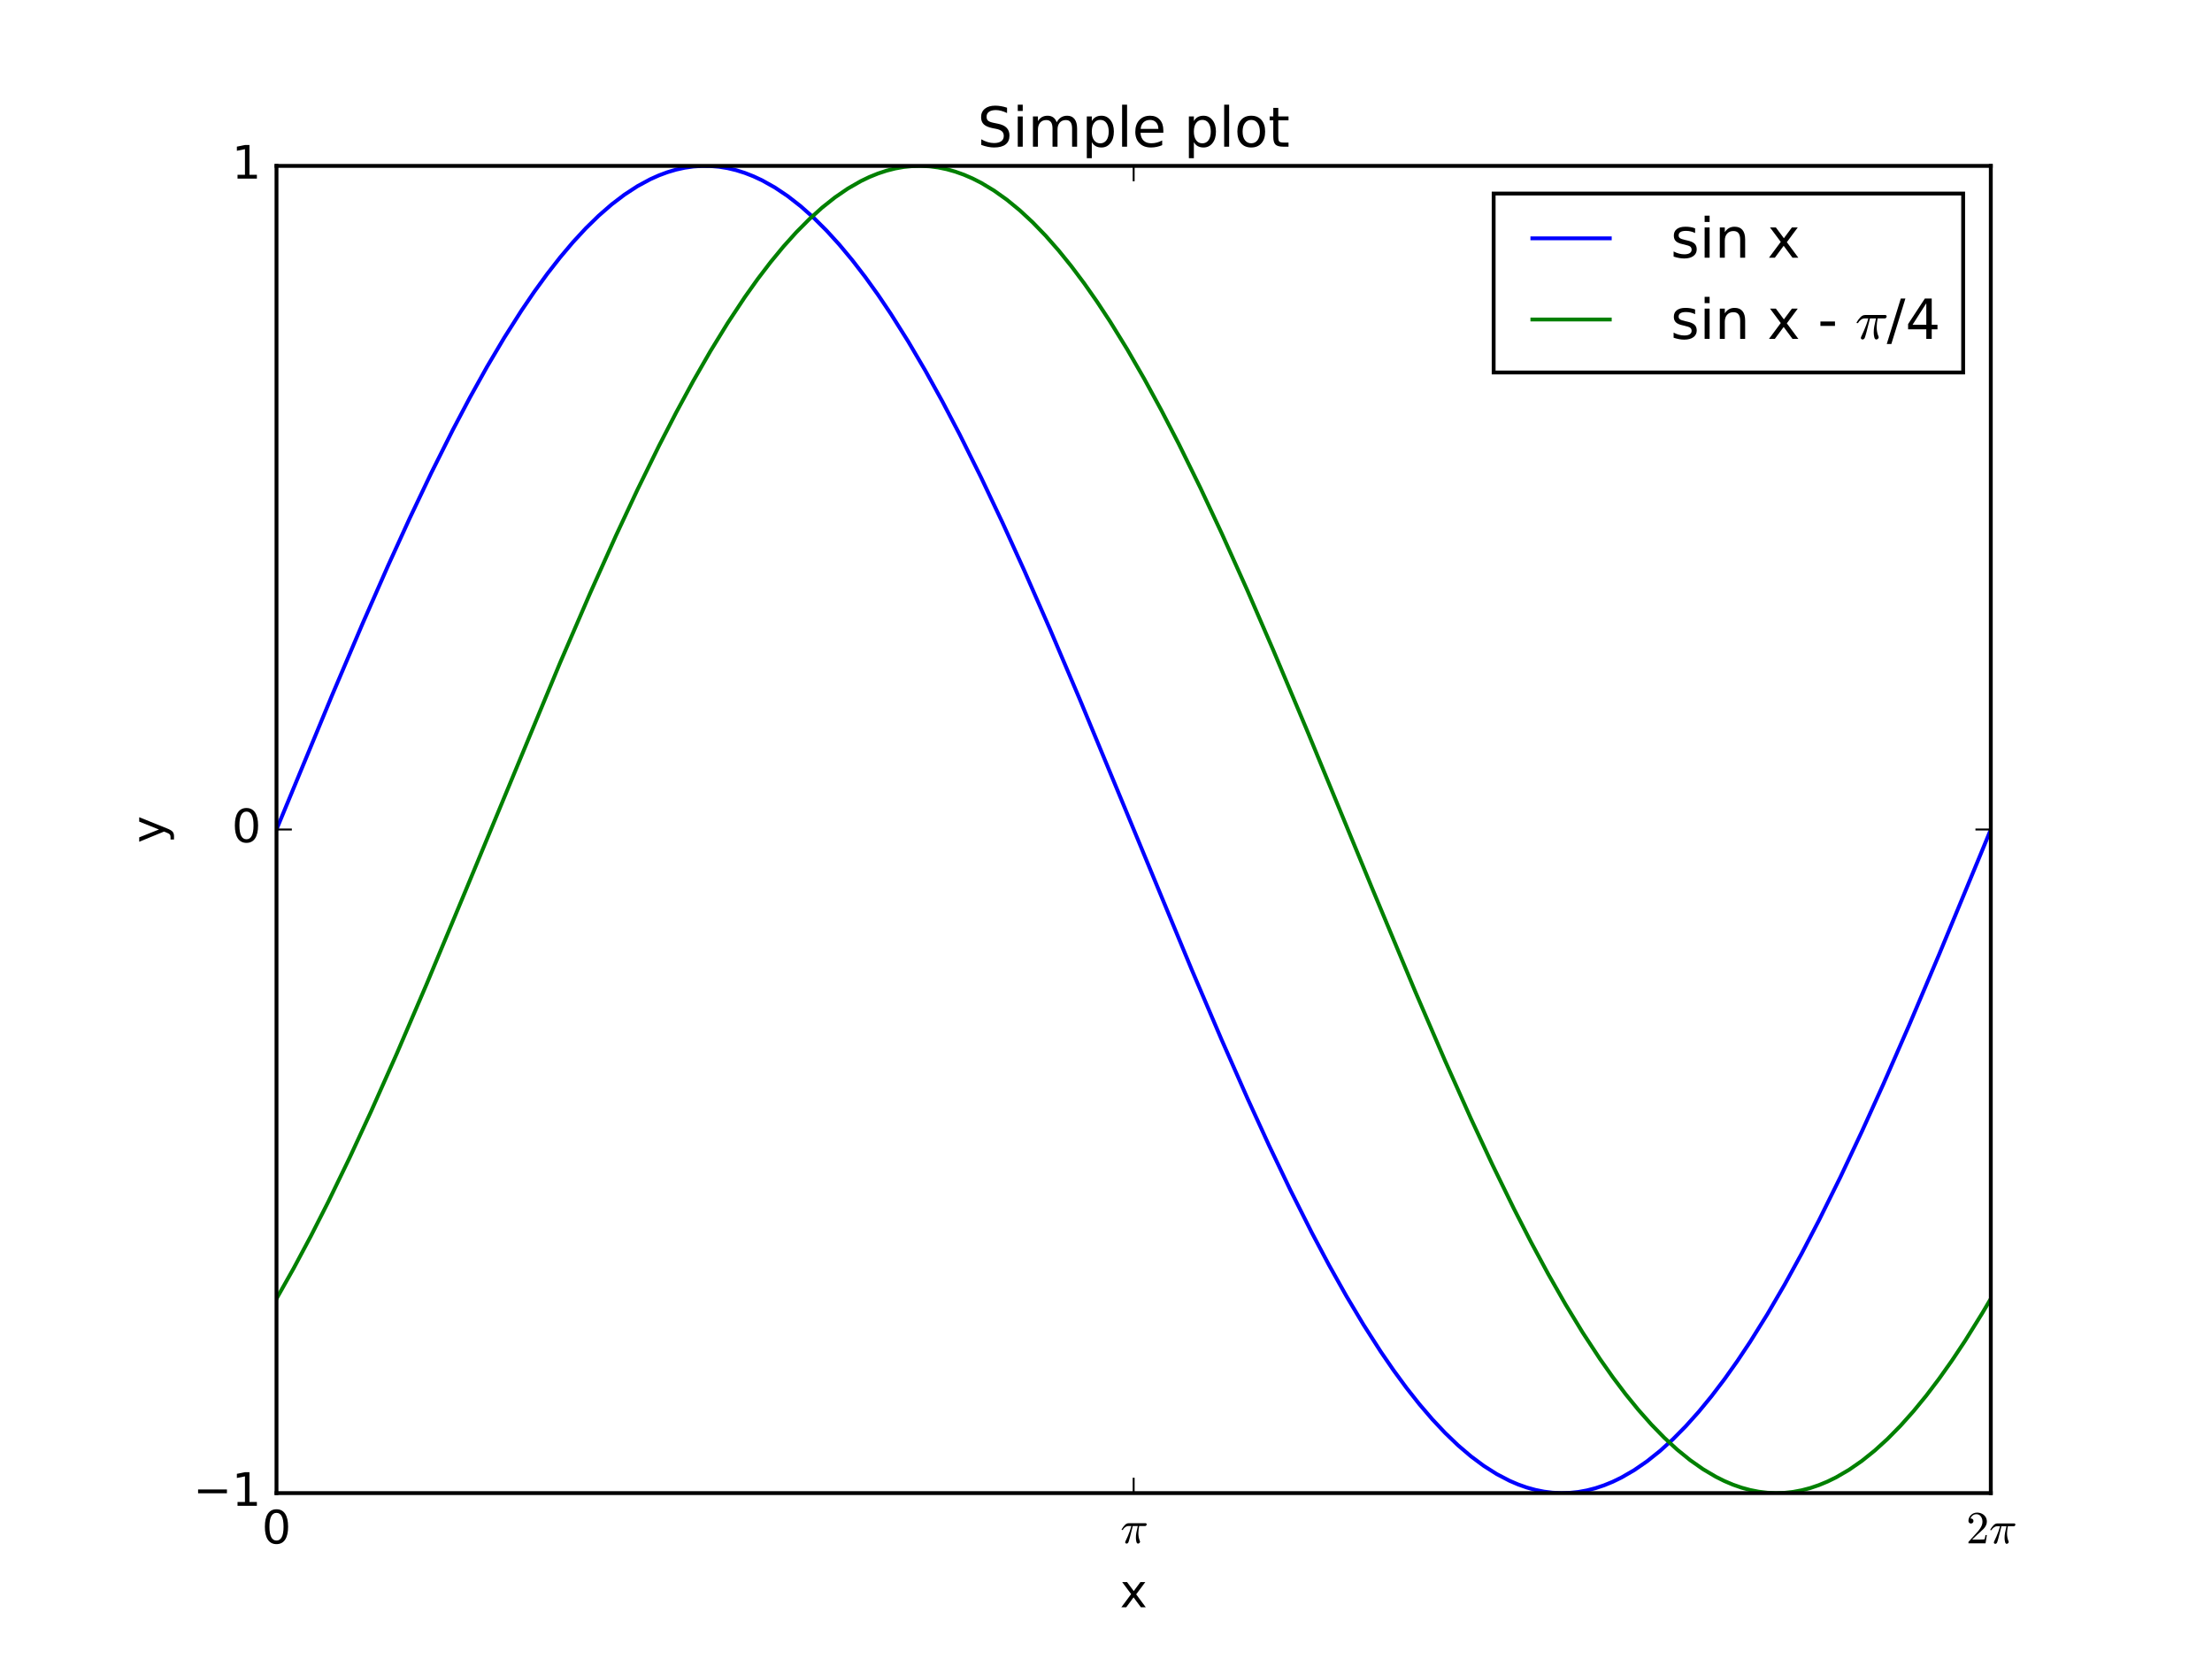
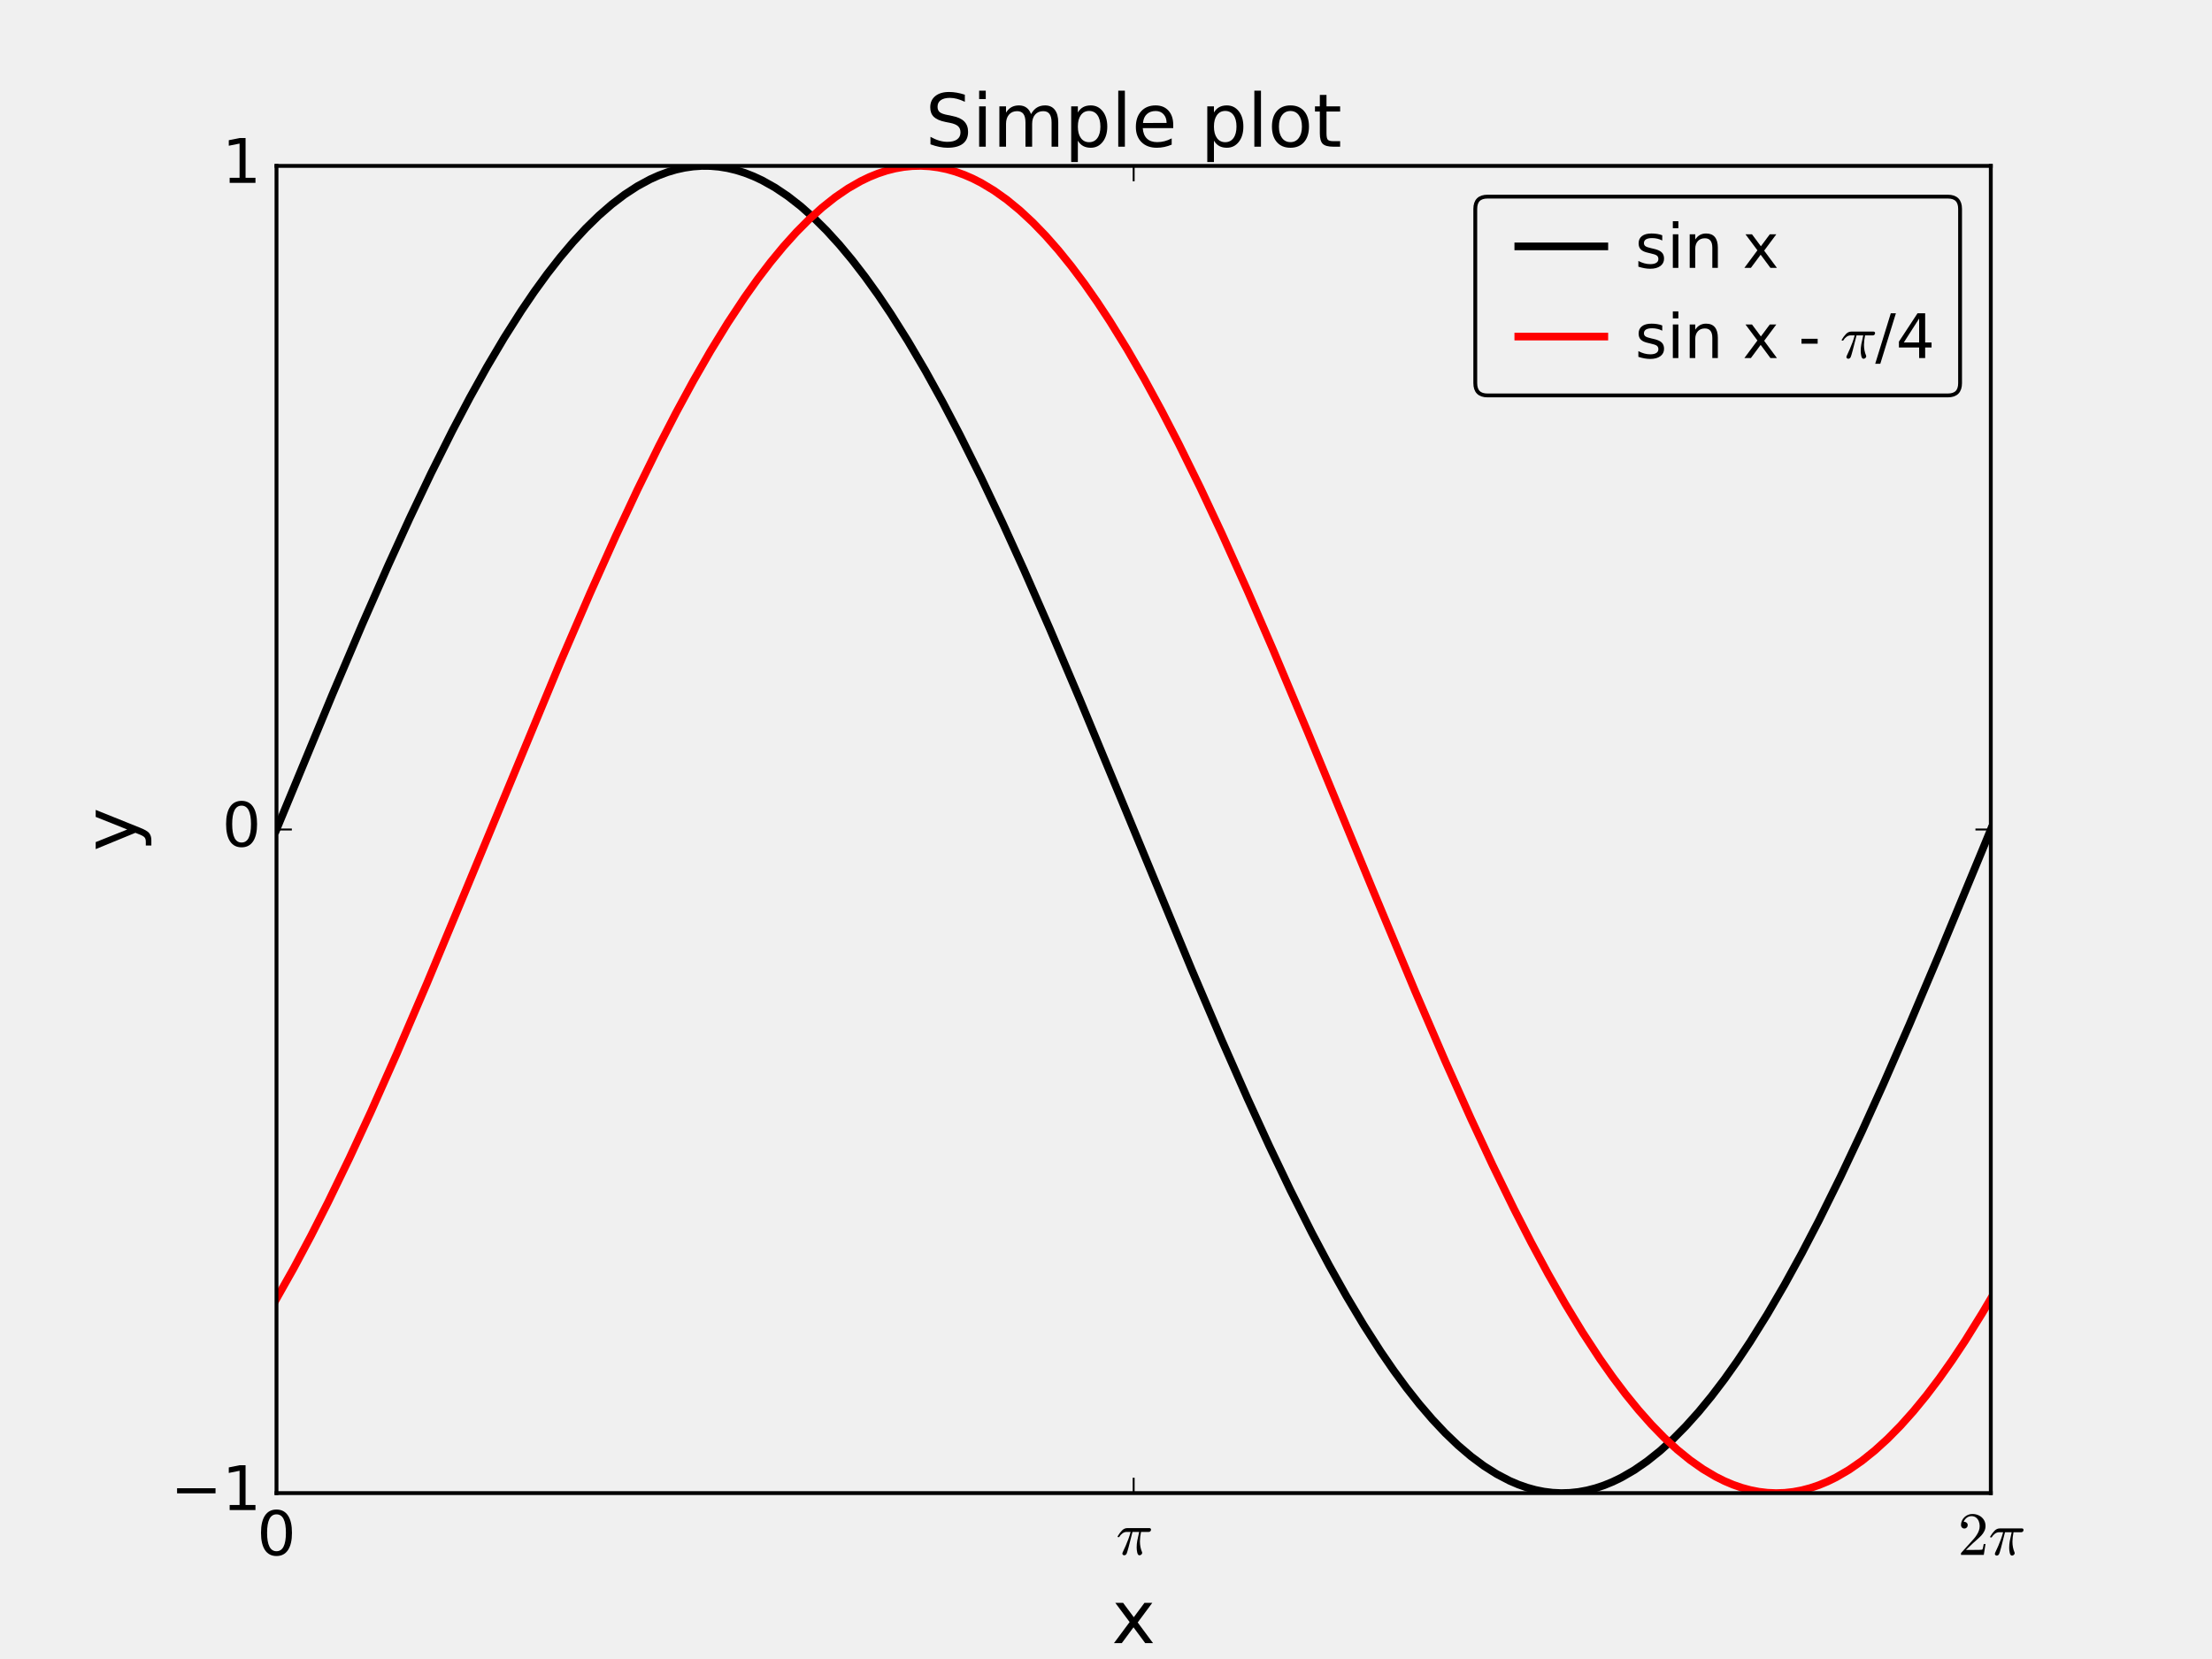
<svg xmlns="http://www.w3.org/2000/svg" xmlns:xlink="http://www.w3.org/1999/xlink" height="432pt" version="1.1" viewBox="0 0 576 432" width="576pt">
  <defs>
    <style type="text/css">
*{stroke-linecap:butt;stroke-linejoin:round;stroke-miterlimit:100000;}
  </style>
  </defs>
  <g id="figure_1">
    <g id="patch_1">
-       <path d="M 0 432  L 576 432  L 576 0  L 0 0  z " style="fill:#ffffff;" />
+       <path d="M 0 432  L 576 432  L 576 0  L 0 0  z " style="fill:none;" />
    </g>
    <g id="axes_1">
      <g id="patch_2">
-         <path d="M 72 388.8  L 518.4 388.8  L 518.4 43.2  L 72 43.2  z " style="fill:#ffffff;" />
+         <path d="M 72 388.8  L 518.4 388.8  L 518.4 43.2  L 72 43.2  z " style="fill:none;" />
      </g>
      <g id="line2d_1">
-         <path clip-path="url(#p1a5aad3d5b)" d="M 72 216  L 86.544 180.872  L 94.376 162.472  L 101.089 147.211  L 106.683 134.955  L 112.277 123.202  L 117.871 112.024  L 122.346 103.543  L 126.821 95.507  L 131.296 87.949  L 135.771 80.9  L 139.128 75.962  L 142.484 71.338  L 145.841 67.036  L 149.197 63.066  L 152.553 59.438  L 155.91 56.159  L 159.266 53.237  L 162.623 50.678  L 165.979 48.488  L 169.335 46.671  L 171.573 45.67  L 173.811 44.838  L 176.048 44.175  L 178.286 43.683  L 180.523 43.362  L 182.761 43.212  L 184.998 43.233  L 187.236 43.426  L 189.474 43.79  L 191.711 44.325  L 193.949 45.03  L 196.186 45.905  L 198.424 46.948  L 201.78 48.827  L 205.137 51.079  L 208.493 53.699  L 211.85 56.681  L 215.206 60.019  L 218.562 63.704  L 221.919 67.73  L 225.275 72.086  L 228.632 76.764  L 231.988 81.752  L 236.463 88.867  L 240.938 96.486  L 245.414 104.579  L 249.889 113.114  L 255.483 124.353  L 261.077 136.16  L 266.671 148.461  L 273.383 163.768  L 281.215 182.205  L 292.403 209.199  L 310.304 252.459  L 318.135 270.819  L 324.848 286.035  L 330.442 298.244  L 336.036 309.942  L 341.63 321.059  L 346.105 329.487  L 350.58 337.464  L 355.056 344.96  L 359.531 351.945  L 362.887 356.83  L 366.244 361.402  L 369.6 365.649  L 372.956 369.562  L 376.313 373.133  L 379.669 376.353  L 383.026 379.215  L 386.382 381.713  L 389.738 383.841  L 393.095 385.595  L 395.332 386.554  L 397.57 387.344  L 399.808 387.964  L 402.045 388.413  L 404.283 388.692  L 406.52 388.799  L 408.758 388.734  L 410.995 388.499  L 413.233 388.092  L 415.471 387.515  L 417.708 386.767  L 419.946 385.85  L 422.183 384.765  L 425.54 382.824  L 428.896 380.51  L 432.253 377.829  L 435.609 374.787  L 438.965 371.391  L 442.322 367.648  L 445.678 363.567  L 449.035 359.156  L 452.391 354.426  L 455.747 349.387  L 460.223 342.208  L 464.698 334.528  L 469.173 326.377  L 473.648 317.789  L 479.242 306.491  L 484.836 294.631  L 490.43 282.285  L 497.143 266.934  L 504.974 248.46  L 516.162 221.441  L 518.4 216  L 518.4 216  " style="fill:none;stroke:#0000ff;stroke-linecap:square;" />
+         <path clip-path="url(#p734bd9804f)" d="M 72 216  L 86.544 180.872  L 94.376 162.472  L 101.089 147.211  L 106.683 134.955  L 112.277 123.202  L 117.871 112.024  L 122.346 103.543  L 126.821 95.507  L 131.296 87.949  L 135.771 80.9  L 139.128 75.962  L 142.484 71.338  L 145.841 67.036  L 149.197 63.066  L 152.553 59.438  L 155.91 56.159  L 159.266 53.237  L 162.623 50.678  L 165.979 48.488  L 169.335 46.671  L 171.573 45.67  L 173.811 44.838  L 176.048 44.175  L 178.286 43.683  L 180.523 43.362  L 182.761 43.212  L 184.998 43.233  L 187.236 43.426  L 189.474 43.79  L 191.711 44.325  L 193.949 45.03  L 196.186 45.905  L 198.424 46.948  L 201.78 48.827  L 205.137 51.079  L 208.493 53.699  L 211.85 56.681  L 215.206 60.019  L 218.562 63.704  L 221.919 67.73  L 225.275 72.086  L 228.632 76.764  L 231.988 81.752  L 236.463 88.867  L 240.938 96.486  L 245.414 104.579  L 249.889 113.114  L 255.483 124.353  L 261.077 136.16  L 266.671 148.461  L 273.383 163.768  L 281.215 182.205  L 292.403 209.199  L 310.304 252.459  L 318.135 270.819  L 324.848 286.035  L 330.442 298.244  L 336.036 309.942  L 341.63 321.059  L 346.105 329.487  L 350.58 337.464  L 355.056 344.96  L 359.531 351.945  L 362.887 356.83  L 366.244 361.402  L 369.6 365.649  L 372.956 369.562  L 376.313 373.133  L 379.669 376.353  L 383.026 379.215  L 386.382 381.713  L 389.738 383.841  L 393.095 385.595  L 395.332 386.554  L 397.57 387.344  L 399.808 387.964  L 402.045 388.413  L 404.283 388.692  L 406.52 388.799  L 408.758 388.734  L 410.995 388.499  L 413.233 388.092  L 415.471 387.515  L 417.708 386.767  L 419.946 385.85  L 422.183 384.765  L 425.54 382.824  L 428.896 380.51  L 432.253 377.829  L 435.609 374.787  L 438.965 371.391  L 442.322 367.648  L 445.678 363.567  L 449.035 359.156  L 452.391 354.426  L 455.747 349.387  L 460.223 342.208  L 464.698 334.528  L 469.173 326.377  L 473.648 317.789  L 479.242 306.491  L 484.836 294.631  L 490.43 282.285  L 497.143 266.934  L 504.974 248.46  L 516.162 221.441  L 518.4 216  L 518.4 216  " style="fill:none;stroke:#000000;stroke-linecap:square;stroke-width:2.0;" />
      </g>
      <g id="line2d_2">
-         <path clip-path="url(#p1a5aad3d5b)" d="M 72 338.188  L 76.475 330.254  L 80.95 321.867  L 85.426 313.06  L 91.02 301.515  L 96.614 289.439  L 103.326 274.355  L 111.158 256.108  L 121.227 231.964  L 145.841 172.592  L 153.672 154.455  L 160.385 139.496  L 165.979 127.546  L 171.573 116.144  L 176.048 107.465  L 180.523 99.216  L 184.998 91.431  L 189.474 84.139  L 193.949 77.371  L 197.305 72.654  L 200.662 68.257  L 204.018 64.189  L 207.374 60.46  L 210.731 57.079  L 214.087 54.052  L 217.444 51.386  L 220.8 49.088  L 224.156 47.162  L 226.394 46.087  L 228.632 45.181  L 230.869 44.444  L 233.107 43.877  L 235.344 43.481  L 237.582 43.257  L 239.82 43.203  L 242.057 43.321  L 244.295 43.61  L 246.532 44.07  L 248.77 44.701  L 251.008 45.501  L 253.245 46.471  L 255.483 47.608  L 258.839 49.628  L 262.195 52.018  L 265.552 54.775  L 268.908 57.891  L 272.265 61.36  L 275.621 65.175  L 278.977 69.325  L 282.334 73.803  L 285.69 78.599  L 289.047 83.7  L 293.522 90.96  L 297.997 98.716  L 302.472 106.937  L 306.947 115.59  L 312.541 126.963  L 318.135 138.887  L 324.848 153.82  L 331.561 169.308  L 340.511 190.582  L 357.293 231.286  L 368.481 258.09  L 376.313 276.272  L 383.026 291.281  L 388.62 303.282  L 394.214 314.742  L 398.689 323.473  L 403.164 331.777  L 407.639 339.623  L 412.114 346.978  L 416.589 353.813  L 419.946 358.582  L 423.302 363.033  L 426.659 367.156  L 430.015 370.942  L 433.371 374.382  L 436.728 377.469  L 440.084 380.195  L 443.441 382.555  L 446.797 384.543  L 449.035 385.66  L 451.272 386.608  L 453.51 387.388  L 455.747 387.997  L 457.985 388.436  L 460.223 388.703  L 462.46 388.8  L 464.698 388.725  L 466.935 388.478  L 469.173 388.061  L 471.411 387.473  L 473.648 386.715  L 475.886 385.787  L 478.123 384.692  L 481.48 382.735  L 484.836 380.406  L 488.192 377.71  L 491.549 374.653  L 494.905 371.242  L 498.262 367.485  L 501.618 363.39  L 504.974 358.965  L 508.331 354.222  L 511.687 349.171  L 516.162 341.975  L 518.4 338.188  L 518.4 338.188  " style="fill:none;stroke:#008000;stroke-linecap:square;" />
+         <path clip-path="url(#p734bd9804f)" d="M 72 338.188  L 76.475 330.254  L 80.95 321.867  L 85.426 313.06  L 91.02 301.515  L 96.614 289.439  L 103.326 274.355  L 111.158 256.108  L 121.227 231.964  L 145.841 172.592  L 153.672 154.455  L 160.385 139.496  L 165.979 127.546  L 171.573 116.144  L 176.048 107.465  L 180.523 99.216  L 184.998 91.431  L 189.474 84.139  L 193.949 77.371  L 197.305 72.654  L 200.662 68.257  L 204.018 64.189  L 207.374 60.46  L 210.731 57.079  L 214.087 54.052  L 217.444 51.386  L 220.8 49.088  L 224.156 47.162  L 226.394 46.087  L 228.632 45.181  L 230.869 44.444  L 233.107 43.877  L 235.344 43.481  L 237.582 43.257  L 239.82 43.203  L 242.057 43.321  L 244.295 43.61  L 246.532 44.07  L 248.77 44.701  L 251.008 45.501  L 253.245 46.471  L 255.483 47.608  L 258.839 49.628  L 262.195 52.018  L 265.552 54.775  L 268.908 57.891  L 272.265 61.36  L 275.621 65.175  L 278.977 69.325  L 282.334 73.803  L 285.69 78.599  L 289.047 83.7  L 293.522 90.96  L 297.997 98.716  L 302.472 106.937  L 306.947 115.59  L 312.541 126.963  L 318.135 138.887  L 324.848 153.82  L 331.561 169.308  L 340.511 190.582  L 357.293 231.286  L 368.481 258.09  L 376.313 276.272  L 383.026 291.281  L 388.62 303.282  L 394.214 314.742  L 398.689 323.473  L 403.164 331.777  L 407.639 339.623  L 412.114 346.978  L 416.589 353.813  L 419.946 358.582  L 423.302 363.033  L 426.659 367.156  L 430.015 370.942  L 433.371 374.382  L 436.728 377.469  L 440.084 380.195  L 443.441 382.555  L 446.797 384.543  L 449.035 385.66  L 451.272 386.608  L 453.51 387.388  L 455.747 387.997  L 457.985 388.436  L 460.223 388.703  L 462.46 388.8  L 464.698 388.725  L 466.935 388.478  L 469.173 388.061  L 471.411 387.473  L 473.648 386.715  L 475.886 385.787  L 478.123 384.692  L 481.48 382.735  L 484.836 380.406  L 488.192 377.71  L 491.549 374.653  L 494.905 371.242  L 498.262 367.485  L 501.618 363.39  L 504.974 358.965  L 508.331 354.222  L 511.687 349.171  L 516.162 341.975  L 518.4 338.188  L 518.4 338.188  " style="fill:none;stroke:#ff0000;stroke-linecap:square;stroke-width:2.0;" />
      </g>
      <g id="patch_3">
        <path d="M 72 388.8  L 72 43.2  " style="fill:none;stroke:#000000;stroke-linecap:square;stroke-linejoin:miter;" />
      </g>
      <g id="patch_4">
        <path d="M 518.4 388.8  L 518.4 43.2  " style="fill:none;stroke:#000000;stroke-linecap:square;stroke-linejoin:miter;" />
      </g>
      <g id="patch_5">
        <path d="M 72 388.8  L 518.4 388.8  " style="fill:none;stroke:#000000;stroke-linecap:square;stroke-linejoin:miter;" />
      </g>
      <g id="patch_6">
        <path d="M 72 43.2  L 518.4 43.2  " style="fill:none;stroke:#000000;stroke-linecap:square;stroke-linejoin:miter;" />
      </g>
      <g id="matplotlib.axis_1">
        <g id="xtick_1">
          <g id="line2d_3">
            <defs>
-               <path d="M 0 0  L 0 -4  " id="m390d75b849" style="stroke:#000000;stroke-width:0.5;" />
-             </defs>
-             <g>
-               <use style="stroke:#000000;stroke-width:0.5;" x="72.0" xlink:href="#m390d75b849" y="388.8" />
+               <path d="M 0 0  L 0 -4  " id="m87dc8053a9" style="stroke:#000000;stroke-width:0.5;" />
+             </defs>
+             <g>
+               <use style="stroke:#000000;stroke-width:0.5;" x="72.0" xlink:href="#m87dc8053a9" y="388.8" />
            </g>
          </g>
          <g id="line2d_4">
            <defs>
-               <path d="M 0 0  L 0 4  " id="me7961e13e4" style="stroke:#000000;stroke-width:0.5;" />
-             </defs>
-             <g>
-               <use style="stroke:#000000;stroke-width:0.5;" x="72.0" xlink:href="#me7961e13e4" y="43.2" />
+               <path d="M 0 0  L 0 4  " id="md43da97d17" style="stroke:#000000;stroke-width:0.5;" />
+             </defs>
+             <g>
+               <use style="stroke:#000000;stroke-width:0.5;" x="72.0" xlink:href="#md43da97d17" y="43.2" />
            </g>
          </g>
          <g id="text_1">
            <defs>
              <path d="M 31.781 66.406  Q 24.172 66.406 20.328 58.906  Q 16.5 51.422 16.5 36.375  Q 16.5 21.391 20.328 13.891  Q 24.172 6.391 31.781 6.391  Q 39.453 6.391 43.281 13.891  Q 47.125 21.391 47.125 36.375  Q 47.125 51.422 43.281 58.906  Q 39.453 66.406 31.781 66.406  M 31.781 74.219  Q 44.047 74.219 50.516 64.516  Q 56.984 54.828 56.984 36.375  Q 56.984 17.969 50.516 8.266  Q 44.047 -1.422 31.781 -1.422  Q 19.531 -1.422 13.062 8.266  Q 6.594 17.969 6.594 36.375  Q 6.594 54.828 13.062 64.516  Q 19.531 74.219 31.781 74.219  " id="BitstreamVeraSans-Roman-30" />
            </defs>
-             <g transform="translate(68.1825 401.9181)scale(0.12 -0.12)">
+             <g transform="translate(66.91 404.9575)scale(0.16 -0.16)">
              <use xlink:href="#BitstreamVeraSans-Roman-30" />
            </g>
          </g>
        </g>
        <g id="xtick_2">
          <g id="line2d_5">
            <g>
-               <use style="stroke:#000000;stroke-width:0.5;" x="295.2" xlink:href="#m390d75b849" y="388.8" />
+               <use style="stroke:#000000;stroke-width:0.5;" x="295.2" xlink:href="#m87dc8053a9" y="388.8" />
            </g>
          </g>
          <g id="line2d_6">
            <g>
-               <use style="stroke:#000000;stroke-width:0.5;" x="295.2" xlink:href="#me7961e13e4" y="43.2" />
+               <use style="stroke:#000000;stroke-width:0.5;" x="295.2" xlink:href="#md43da97d17" y="43.2" />
            </g>
          </g>
          <g id="text_2">
            <defs>
              <path d="M 10.109 1.703  Q 10.109 2.25 10.5 3.328  Q 13.281 9.125 15.688 14.719  Q 18.109 20.312 20.031 25.609  Q 21.969 30.906 23.578 36.922  L 17.188 36.922  Q 13.531 36.922 10.344 34.625  Q 7.172 32.328 5.078 28.812  Q 4.891 28.422 4.5 28.422  L 3.328 28.422  Q 2.391 28.422 2.391 29.391  Q 2.391 29.594 2.594 29.984  Q 5.859 35.547 9.594 39.328  Q 13.328 43.109 18.016 43.109  L 54.297 43.109  Q 55.328 43.109 56.047 42.422  Q 56.781 41.75 56.781 40.578  Q 56.781 39.109 55.734 38.016  Q 54.688 36.922 53.219 36.922  L 40.484 36.922  Q 38.875 29.047 38.719 21.578  Q 38.719 11.969 42.094 4.203  Q 42.391 3.609 42.391 2.984  Q 42.391 1.906 41.75 0.969  Q 41.109 0.047 40.109 -0.531  Q 39.109 -1.125 37.984 -1.125  Q 35.359 -1.125 34.375 3.172  Q 33.406 7.469 33.406 11.531  Q 33.406 17.234 34.375 22.531  Q 35.359 27.828 37.5 36.922  L 26.609 36.922  Q 18.703 4.891 17.094 1.609  Q 15.672 -1.125 13.188 -1.125  Q 11.969 -1.125 11.031 -0.312  Q 10.109 0.484 10.109 1.703  " id="Cmmi10-bc" />
            </defs>
-             <g transform="translate(291.78 401.9181)scale(0.12 -0.12)">
+             <g transform="translate(290.64 404.9575)scale(0.16 -0.16)">
              <use transform="translate(0.0 0.890625)" xlink:href="#Cmmi10-bc" />
            </g>
          </g>
        </g>
        <g id="xtick_3">
          <g id="line2d_7">
            <g>
-               <use style="stroke:#000000;stroke-width:0.5;" x="518.4" xlink:href="#m390d75b849" y="388.8" />
+               <use style="stroke:#000000;stroke-width:0.5;" x="518.4" xlink:href="#m87dc8053a9" y="388.8" />
            </g>
          </g>
          <g id="line2d_8">
            <g>
-               <use style="stroke:#000000;stroke-width:0.5;" x="518.4" xlink:href="#me7961e13e4" y="43.2" />
+               <use style="stroke:#000000;stroke-width:0.5;" x="518.4" xlink:href="#md43da97d17" y="43.2" />
            </g>
          </g>
          <g id="text_3">
            <defs>
              <path d="M 4.984 0  L 4.984 2.688  Q 4.984 2.938 5.172 3.219  L 20.703 20.406  Q 24.219 24.219 26.406 26.797  Q 28.609 29.391 30.75 32.766  Q 32.906 36.141 34.156 39.625  Q 35.406 43.109 35.406 47.016  Q 35.406 51.125 33.891 54.859  Q 32.375 58.594 29.375 60.844  Q 26.375 63.094 22.125 63.094  Q 17.781 63.094 14.312 60.469  Q 10.844 57.859 9.422 53.719  Q 9.812 53.812 10.5 53.812  Q 12.75 53.812 14.328 52.297  Q 15.922 50.781 15.922 48.391  Q 15.922 46.094 14.328 44.5  Q 12.75 42.922 10.5 42.922  Q 8.156 42.922 6.562 44.547  Q 4.984 46.188 4.984 48.391  Q 4.984 52.156 6.391 55.438  Q 7.812 58.734 10.469 61.297  Q 13.141 63.875 16.484 65.234  Q 19.828 66.609 23.578 66.609  Q 29.297 66.609 34.219 64.188  Q 39.156 61.766 42.031 57.344  Q 44.922 52.938 44.922 47.016  Q 44.922 42.672 43.016 38.766  Q 41.109 34.859 38.125 31.656  Q 35.156 28.469 30.516 24.406  Q 25.875 20.359 24.422 19  L 13.094 8.109  L 22.703 8.109  Q 29.781 8.109 34.547 8.219  Q 39.312 8.344 39.594 8.594  Q 40.766 9.859 42 17.828  L 44.922 17.828  L 42.094 0  z " id="Cmr10-32" />
            </defs>
-             <g transform="translate(511.98 401.9181)scale(0.12 -0.12)">
+             <g transform="translate(509.84 404.9575)scale(0.16 -0.16)">
              <use transform="translate(0.0 0.390625)" xlink:href="#Cmr10-32" />
              <use transform="translate(50.0 0.390625)" xlink:href="#Cmmi10-bc" />
            </g>
          </g>
        </g>
        <g id="text_4">
          <defs>
            <path d="M 54.891 54.688  L 35.109 28.078  L 55.906 0  L 45.312 0  L 29.391 21.484  L 13.484 0  L 2.875 0  L 24.125 28.609  L 4.688 54.688  L 15.281 54.688  L 29.781 35.203  L 44.281 54.688  z " id="BitstreamVeraSans-Roman-78" />
          </defs>
-           <g transform="translate(291.6488 418.5319)scale(0.12 -0.12)">
+           <g transform="translate(289.518 427.874)scale(0.192 -0.192)">
            <use xlink:href="#BitstreamVeraSans-Roman-78" />
          </g>
        </g>
      </g>
      <g id="matplotlib.axis_2">
        <g id="ytick_1">
          <g id="line2d_9">
            <defs>
-               <path d="M 0 0  L 4 0  " id="m887c600e8c" style="stroke:#000000;stroke-width:0.5;" />
-             </defs>
-             <g>
-               <use style="stroke:#000000;stroke-width:0.5;" x="72.0" xlink:href="#m887c600e8c" y="388.8" />
+               <path d="M 0 0  L 4 0  " id="m08e983ef0c" style="stroke:#000000;stroke-width:0.5;" />
+             </defs>
+             <g>
+               <use style="stroke:#000000;stroke-width:0.5;" x="72.0" xlink:href="#m08e983ef0c" y="388.8" />
            </g>
          </g>
          <g id="line2d_10">
            <defs>
-               <path d="M 0 0  L -4 0  " id="m91fadf765f" style="stroke:#000000;stroke-width:0.5;" />
-             </defs>
-             <g>
-               <use style="stroke:#000000;stroke-width:0.5;" x="518.4" xlink:href="#m91fadf765f" y="388.8" />
+               <path d="M 0 0  L -4 0  " id="m08f3ff0b2f" style="stroke:#000000;stroke-width:0.5;" />
+             </defs>
+             <g>
+               <use style="stroke:#000000;stroke-width:0.5;" x="518.4" xlink:href="#m08f3ff0b2f" y="388.8" />
            </g>
          </g>
          <g id="text_5">
            <defs>
              <path d="M 10.594 35.5  L 73.188 35.5  L 73.188 27.203  L 10.594 27.203  z " id="BitstreamVeraSans-Roman-2212" />
              <path d="M 12.406 8.297  L 28.516 8.297  L 28.516 63.922  L 10.984 60.406  L 10.984 69.391  L 28.422 72.906  L 38.281 72.906  L 38.281 8.297  L 54.391 8.297  L 54.391 0  L 12.406 0  z " id="BitstreamVeraSans-Roman-31" />
            </defs>
-             <g transform="translate(50.30938 392.1112)scale(0.12 -0.12)">
+             <g transform="translate(44.4125 393.215)scale(0.16 -0.16)">
              <use xlink:href="#BitstreamVeraSans-Roman-2212" />
              <use x="83.789" xlink:href="#BitstreamVeraSans-Roman-31" />
            </g>
          </g>
        </g>
        <g id="ytick_2">
          <g id="line2d_11">
            <g>
-               <use style="stroke:#000000;stroke-width:0.5;" x="72.0" xlink:href="#m887c600e8c" y="216.0" />
+               <use style="stroke:#000000;stroke-width:0.5;" x="72.0" xlink:href="#m08e983ef0c" y="216.0" />
            </g>
          </g>
          <g id="line2d_12">
            <g>
-               <use style="stroke:#000000;stroke-width:0.5;" x="518.4" xlink:href="#m91fadf765f" y="216.0" />
+               <use style="stroke:#000000;stroke-width:0.5;" x="518.4" xlink:href="#m08f3ff0b2f" y="216.0" />
            </g>
          </g>
          <g id="text_6">
-             <g transform="translate(60.365 219.3113)scale(0.12 -0.12)">
+             <g transform="translate(57.82 220.415)scale(0.16 -0.16)">
              <use xlink:href="#BitstreamVeraSans-Roman-30" />
            </g>
          </g>
        </g>
        <g id="ytick_3">
          <g id="line2d_13">
            <g>
-               <use style="stroke:#000000;stroke-width:0.5;" x="72.0" xlink:href="#m887c600e8c" y="43.2" />
+               <use style="stroke:#000000;stroke-width:0.5;" x="72.0" xlink:href="#m08e983ef0c" y="43.2" />
            </g>
          </g>
          <g id="line2d_14">
            <g>
-               <use style="stroke:#000000;stroke-width:0.5;" x="518.4" xlink:href="#m91fadf765f" y="43.2" />
+               <use style="stroke:#000000;stroke-width:0.5;" x="518.4" xlink:href="#m08f3ff0b2f" y="43.2" />
            </g>
          </g>
          <g id="text_7">
-             <g transform="translate(60.365 46.51125)scale(0.12 -0.12)">
+             <g transform="translate(57.82 47.615)scale(0.16 -0.16)">
              <use xlink:href="#BitstreamVeraSans-Roman-31" />
            </g>
          </g>
        </g>
        <g id="text_8">
          <defs>
            <path d="M 32.172 -5.078  Q 28.375 -14.844 24.75 -17.812  Q 21.141 -20.797 15.094 -20.797  L 7.906 -20.797  L 7.906 -13.281  L 13.188 -13.281  Q 16.891 -13.281 18.938 -11.516  Q 21 -9.766 23.484 -3.219  L 25.094 0.875  L 2.984 54.688  L 12.5 54.688  L 29.594 11.922  L 46.688 54.688  L 56.203 54.688  z " id="BitstreamVeraSans-Roman-79" />
          </defs>
-           <g transform="translate(42.81375 219.5513)rotate(-90.0)scale(0.12 -0.12)">
+           <g transform="translate(35.4195 221.682)rotate(-90.0)scale(0.192 -0.192)">
            <use xlink:href="#BitstreamVeraSans-Roman-79" />
          </g>
        </g>
      </g>
      <g id="text_9">
        <defs>
          <path d="M 53.516 70.516  L 53.516 60.891  Q 47.906 63.578 42.922 64.891  Q 37.938 66.219 33.297 66.219  Q 25.25 66.219 20.875 63.094  Q 16.5 59.969 16.5 54.203  Q 16.5 49.359 19.406 46.891  Q 22.312 44.438 30.422 42.922  L 36.375 41.703  Q 47.406 39.594 52.656 34.297  Q 57.906 29 57.906 20.125  Q 57.906 9.516 50.797 4.047  Q 43.703 -1.422 29.984 -1.422  Q 24.812 -1.422 18.969 -0.25  Q 13.141 0.922 6.891 3.219  L 6.891 13.375  Q 12.891 10.016 18.656 8.297  Q 24.422 6.594 29.984 6.594  Q 38.422 6.594 43.016 9.906  Q 47.609 13.234 47.609 19.391  Q 47.609 24.75 44.312 27.781  Q 41.016 30.812 33.5 32.328  L 27.484 33.5  Q 16.453 35.688 11.516 40.375  Q 6.594 45.062 6.594 53.422  Q 6.594 63.094 13.406 68.656  Q 20.219 74.219 32.172 74.219  Q 37.312 74.219 42.625 73.281  Q 47.953 72.359 53.516 70.516  " id="BitstreamVeraSans-Roman-53" />
          <path d="M 9.422 54.688  L 18.406 54.688  L 18.406 0  L 9.422 0  z M 9.422 75.984  L 18.406 75.984  L 18.406 64.594  L 9.422 64.594  z " id="BitstreamVeraSans-Roman-69" />
          <path d="M 52 44.188  Q 55.375 50.25 60.062 53.125  Q 64.75 56 71.094 56  Q 79.641 56 84.281 50.016  Q 88.922 44.047 88.922 33.016  L 88.922 0  L 79.891 0  L 79.891 32.719  Q 79.891 40.578 77.094 44.375  Q 74.312 48.188 68.609 48.188  Q 61.625 48.188 57.562 43.547  Q 53.516 38.922 53.516 30.906  L 53.516 0  L 44.484 0  L 44.484 32.719  Q 44.484 40.625 41.703 44.406  Q 38.922 48.188 33.109 48.188  Q 26.219 48.188 22.156 43.531  Q 18.109 38.875 18.109 30.906  L 18.109 0  L 9.078 0  L 9.078 54.688  L 18.109 54.688  L 18.109 46.188  Q 21.188 51.219 25.484 53.609  Q 29.781 56 35.688 56  Q 41.656 56 45.828 52.969  Q 50 49.953 52 44.188  " id="BitstreamVeraSans-Roman-6d" />
          <path d="M 18.109 8.203  L 18.109 -20.797  L 9.078 -20.797  L 9.078 54.688  L 18.109 54.688  L 18.109 46.391  Q 20.953 51.266 25.266 53.625  Q 29.594 56 35.594 56  Q 45.562 56 51.781 48.094  Q 58.016 40.188 58.016 27.297  Q 58.016 14.406 51.781 6.484  Q 45.562 -1.422 35.594 -1.422  Q 29.594 -1.422 25.266 0.953  Q 20.953 3.328 18.109 8.203  M 48.688 27.297  Q 48.688 37.203 44.609 42.844  Q 40.531 48.484 33.406 48.484  Q 26.266 48.484 22.188 42.844  Q 18.109 37.203 18.109 27.297  Q 18.109 17.391 22.188 11.75  Q 26.266 6.109 33.406 6.109  Q 40.531 6.109 44.609 11.75  Q 48.688 17.391 48.688 27.297  " id="BitstreamVeraSans-Roman-70" />
          <path d="M 9.422 75.984  L 18.406 75.984  L 18.406 0  L 9.422 0  z " id="BitstreamVeraSans-Roman-6c" />
          <path d="M 56.203 29.594  L 56.203 25.203  L 14.891 25.203  Q 15.484 15.922 20.484 11.062  Q 25.484 6.203 34.422 6.203  Q 39.594 6.203 44.453 7.469  Q 49.312 8.734 54.109 11.281  L 54.109 2.781  Q 49.266 0.734 44.188 -0.344  Q 39.109 -1.422 33.891 -1.422  Q 20.797 -1.422 13.156 6.188  Q 5.516 13.812 5.516 26.812  Q 5.516 40.234 12.766 48.109  Q 20.016 56 32.328 56  Q 43.359 56 49.781 48.891  Q 56.203 41.797 56.203 29.594  M 47.219 32.234  Q 47.125 39.594 43.094 43.984  Q 39.062 48.391 32.422 48.391  Q 24.906 48.391 20.391 44.141  Q 15.875 39.891 15.188 32.172  z " id="BitstreamVeraSans-Roman-65" />
          <path id="BitstreamVeraSans-Roman-20" />
          <path d="M 30.609 48.391  Q 23.391 48.391 19.188 42.75  Q 14.984 37.109 14.984 27.297  Q 14.984 17.484 19.156 11.844  Q 23.344 6.203 30.609 6.203  Q 37.797 6.203 41.984 11.859  Q 46.188 17.531 46.188 27.297  Q 46.188 37.016 41.984 42.703  Q 37.797 48.391 30.609 48.391  M 30.609 56  Q 42.328 56 49.016 48.375  Q 55.719 40.766 55.719 27.297  Q 55.719 13.875 49.016 6.219  Q 42.328 -1.422 30.609 -1.422  Q 18.844 -1.422 12.172 6.219  Q 5.516 13.875 5.516 27.297  Q 5.516 40.766 12.172 48.375  Q 18.844 56 30.609 56  " id="BitstreamVeraSans-Roman-6f" />
          <path d="M 18.312 70.219  L 18.312 54.688  L 36.812 54.688  L 36.812 47.703  L 18.312 47.703  L 18.312 18.016  Q 18.312 11.328 20.141 9.422  Q 21.969 7.516 27.594 7.516  L 36.812 7.516  L 36.812 0  L 27.594 0  Q 17.188 0 13.234 3.875  Q 9.281 7.766 9.281 18.016  L 9.281 47.703  L 2.688 47.703  L 2.688 54.688  L 9.281 54.688  L 9.281 70.219  z " id="BitstreamVeraSans-Roman-74" />
        </defs>
-         <g transform="translate(254.5267 38.2)scale(0.144 -0.144)">
+         <g transform="translate(240.969 38.2)scale(0.192 -0.192)">
          <use xlink:href="#BitstreamVeraSans-Roman-53" />
          <use x="63.477" xlink:href="#BitstreamVeraSans-Roman-69" />
          <use x="91.26" xlink:href="#BitstreamVeraSans-Roman-6d" />
          <use x="188.672" xlink:href="#BitstreamVeraSans-Roman-70" />
          <use x="252.148" xlink:href="#BitstreamVeraSans-Roman-6c" />
          <use x="279.932" xlink:href="#BitstreamVeraSans-Roman-65" />
          <use x="341.455" xlink:href="#BitstreamVeraSans-Roman-20" />
          <use x="373.242" xlink:href="#BitstreamVeraSans-Roman-70" />
          <use x="436.719" xlink:href="#BitstreamVeraSans-Roman-6c" />
          <use x="464.502" xlink:href="#BitstreamVeraSans-Roman-6f" />
          <use x="525.684" xlink:href="#BitstreamVeraSans-Roman-74" />
        </g>
      </g>
      <g id="legend_1">
        <g id="patch_7">
-           <path d="M 388.944 96.993  L 511.2 96.993  L 511.2 50.4  L 388.944 50.4  z " style="fill:#ffffff;stroke:#000000;stroke-linejoin:miter;" />
+           <path d="M 387.36 102.97  L 507.2 102.97  Q 510.4 102.97 510.4 99.77  L 510.4 54.4  Q 510.4 51.2 507.2 51.2  L 387.36 51.2  Q 384.16 51.2 384.16 54.4  L 384.16 99.77  Q 384.16 102.97 387.36 102.97  z " style="fill:none;stroke:#000000;stroke-linejoin:miter;" />
        </g>
        <g id="line2d_15">
-           <path d="M 399.024 62.062  L 419.184 62.062  " style="fill:none;stroke:#0000ff;stroke-linecap:square;" />
+           <path d="M 395.36 64.157  L 417.76 64.157  " style="fill:none;stroke:#000000;stroke-linecap:square;stroke-width:2.0;" />
        </g>
        <g id="line2d_16" />
        <g id="text_10">
          <defs>
            <path d="M 44.281 53.078  L 44.281 44.578  Q 40.484 46.531 36.375 47.5  Q 32.281 48.484 27.875 48.484  Q 21.188 48.484 17.844 46.438  Q 14.5 44.391 14.5 40.281  Q 14.5 37.156 16.891 35.375  Q 19.281 33.594 26.516 31.984  L 29.594 31.297  Q 39.156 29.25 43.188 25.516  Q 47.219 21.781 47.219 15.094  Q 47.219 7.469 41.188 3.016  Q 35.156 -1.422 24.609 -1.422  Q 20.219 -1.422 15.453 -0.562  Q 10.688 0.297 5.422 2  L 5.422 11.281  Q 10.406 8.688 15.234 7.391  Q 20.062 6.109 24.812 6.109  Q 31.156 6.109 34.562 8.281  Q 37.984 10.453 37.984 14.406  Q 37.984 18.062 35.516 20.016  Q 33.062 21.969 24.703 23.781  L 21.578 24.516  Q 13.234 26.266 9.516 29.906  Q 5.812 33.547 5.812 39.891  Q 5.812 47.609 11.281 51.797  Q 16.75 56 26.812 56  Q 31.781 56 36.172 55.266  Q 40.578 54.547 44.281 53.078  " id="BitstreamVeraSans-Roman-73" />
            <path d="M 54.891 33.016  L 54.891 0  L 45.906 0  L 45.906 32.719  Q 45.906 40.484 42.875 44.328  Q 39.844 48.188 33.797 48.188  Q 26.516 48.188 22.312 43.547  Q 18.109 38.922 18.109 30.906  L 18.109 0  L 9.078 0  L 9.078 54.688  L 18.109 54.688  L 18.109 46.188  Q 21.344 51.125 25.703 53.562  Q 30.078 56 35.797 56  Q 45.219 56 50.047 50.172  Q 54.891 44.344 54.891 33.016  " id="BitstreamVeraSans-Roman-6e" />
          </defs>
-           <g transform="translate(435.024 67.10175)scale(0.144 -0.144)">
+           <g transform="translate(425.76 69.7575)scale(0.16 -0.16)">
            <use xlink:href="#BitstreamVeraSans-Roman-73" />
            <use x="52.1" xlink:href="#BitstreamVeraSans-Roman-69" />
            <use x="79.883" xlink:href="#BitstreamVeraSans-Roman-6e" />
            <use x="143.262" xlink:href="#BitstreamVeraSans-Roman-20" />
            <use x="175.049" xlink:href="#BitstreamVeraSans-Roman-78" />
          </g>
        </g>
        <g id="line2d_17">
-           <path d="M 399.024 83.198  L 419.184 83.198  " style="fill:none;stroke:#008000;stroke-linecap:square;" />
+           <path d="M 395.36 87.642  L 417.76 87.642  " style="fill:none;stroke:#ff0000;stroke-linecap:square;stroke-width:2.0;" />
        </g>
        <g id="line2d_18" />
        <g id="text_11">
          <defs>
            <path d="M 4.891 31.391  L 31.203 31.391  L 31.203 23.391  L 4.891 23.391  z " id="BitstreamVeraSans-Roman-2d" />
            <path d="M 25.391 72.906  L 33.688 72.906  L 8.297 -9.281  L 0 -9.281  z " id="BitstreamVeraSans-Roman-2f" />
            <path d="M 37.797 64.312  L 12.891 25.391  L 37.797 25.391  z M 35.203 72.906  L 47.609 72.906  L 47.609 25.391  L 58.016 25.391  L 58.016 17.188  L 47.609 17.188  L 47.609 0  L 37.797 0  L 37.797 17.188  L 4.891 17.188  L 4.891 26.703  z " id="BitstreamVeraSans-Roman-34" />
          </defs>
-           <g transform="translate(435.024 88.23825)scale(0.144 -0.144)">
+           <g transform="translate(425.76 93.2425)scale(0.16 -0.16)">
            <use transform="translate(0.0 0.015625)" xlink:href="#BitstreamVeraSans-Roman-73" />
            <use transform="translate(52.09961 0.015625)" xlink:href="#BitstreamVeraSans-Roman-69" />
            <use transform="translate(79.88281 0.015625)" xlink:href="#BitstreamVeraSans-Roman-6e" />
            <use transform="translate(143.2617 0.015625)" xlink:href="#BitstreamVeraSans-Roman-20" />
            <use transform="translate(175.0488 0.015625)" xlink:href="#BitstreamVeraSans-Roman-78" />
            <use transform="translate(234.2285 0.015625)" xlink:href="#BitstreamVeraSans-Roman-20" />
            <use transform="translate(266.0156 0.015625)" xlink:href="#BitstreamVeraSans-Roman-2d" />
            <use transform="translate(302.0996 0.015625)" xlink:href="#BitstreamVeraSans-Roman-20" />
            <use transform="translate(333.8867 0.015625)" xlink:href="#Cmmi10-bc" />
            <use transform="translate(390.8691 0.015625)" xlink:href="#BitstreamVeraSans-Roman-2f" />
            <use transform="translate(424.5605 0.015625)" xlink:href="#BitstreamVeraSans-Roman-34" />
          </g>
        </g>
      </g>
    </g>
  </g>
  <defs>
-     <clipPath id="p1a5aad3d5b">
+     <clipPath id="p734bd9804f">
      <rect height="345.6" width="446.4" x="72.0" y="43.2" />
    </clipPath>
  </defs>
</svg>
